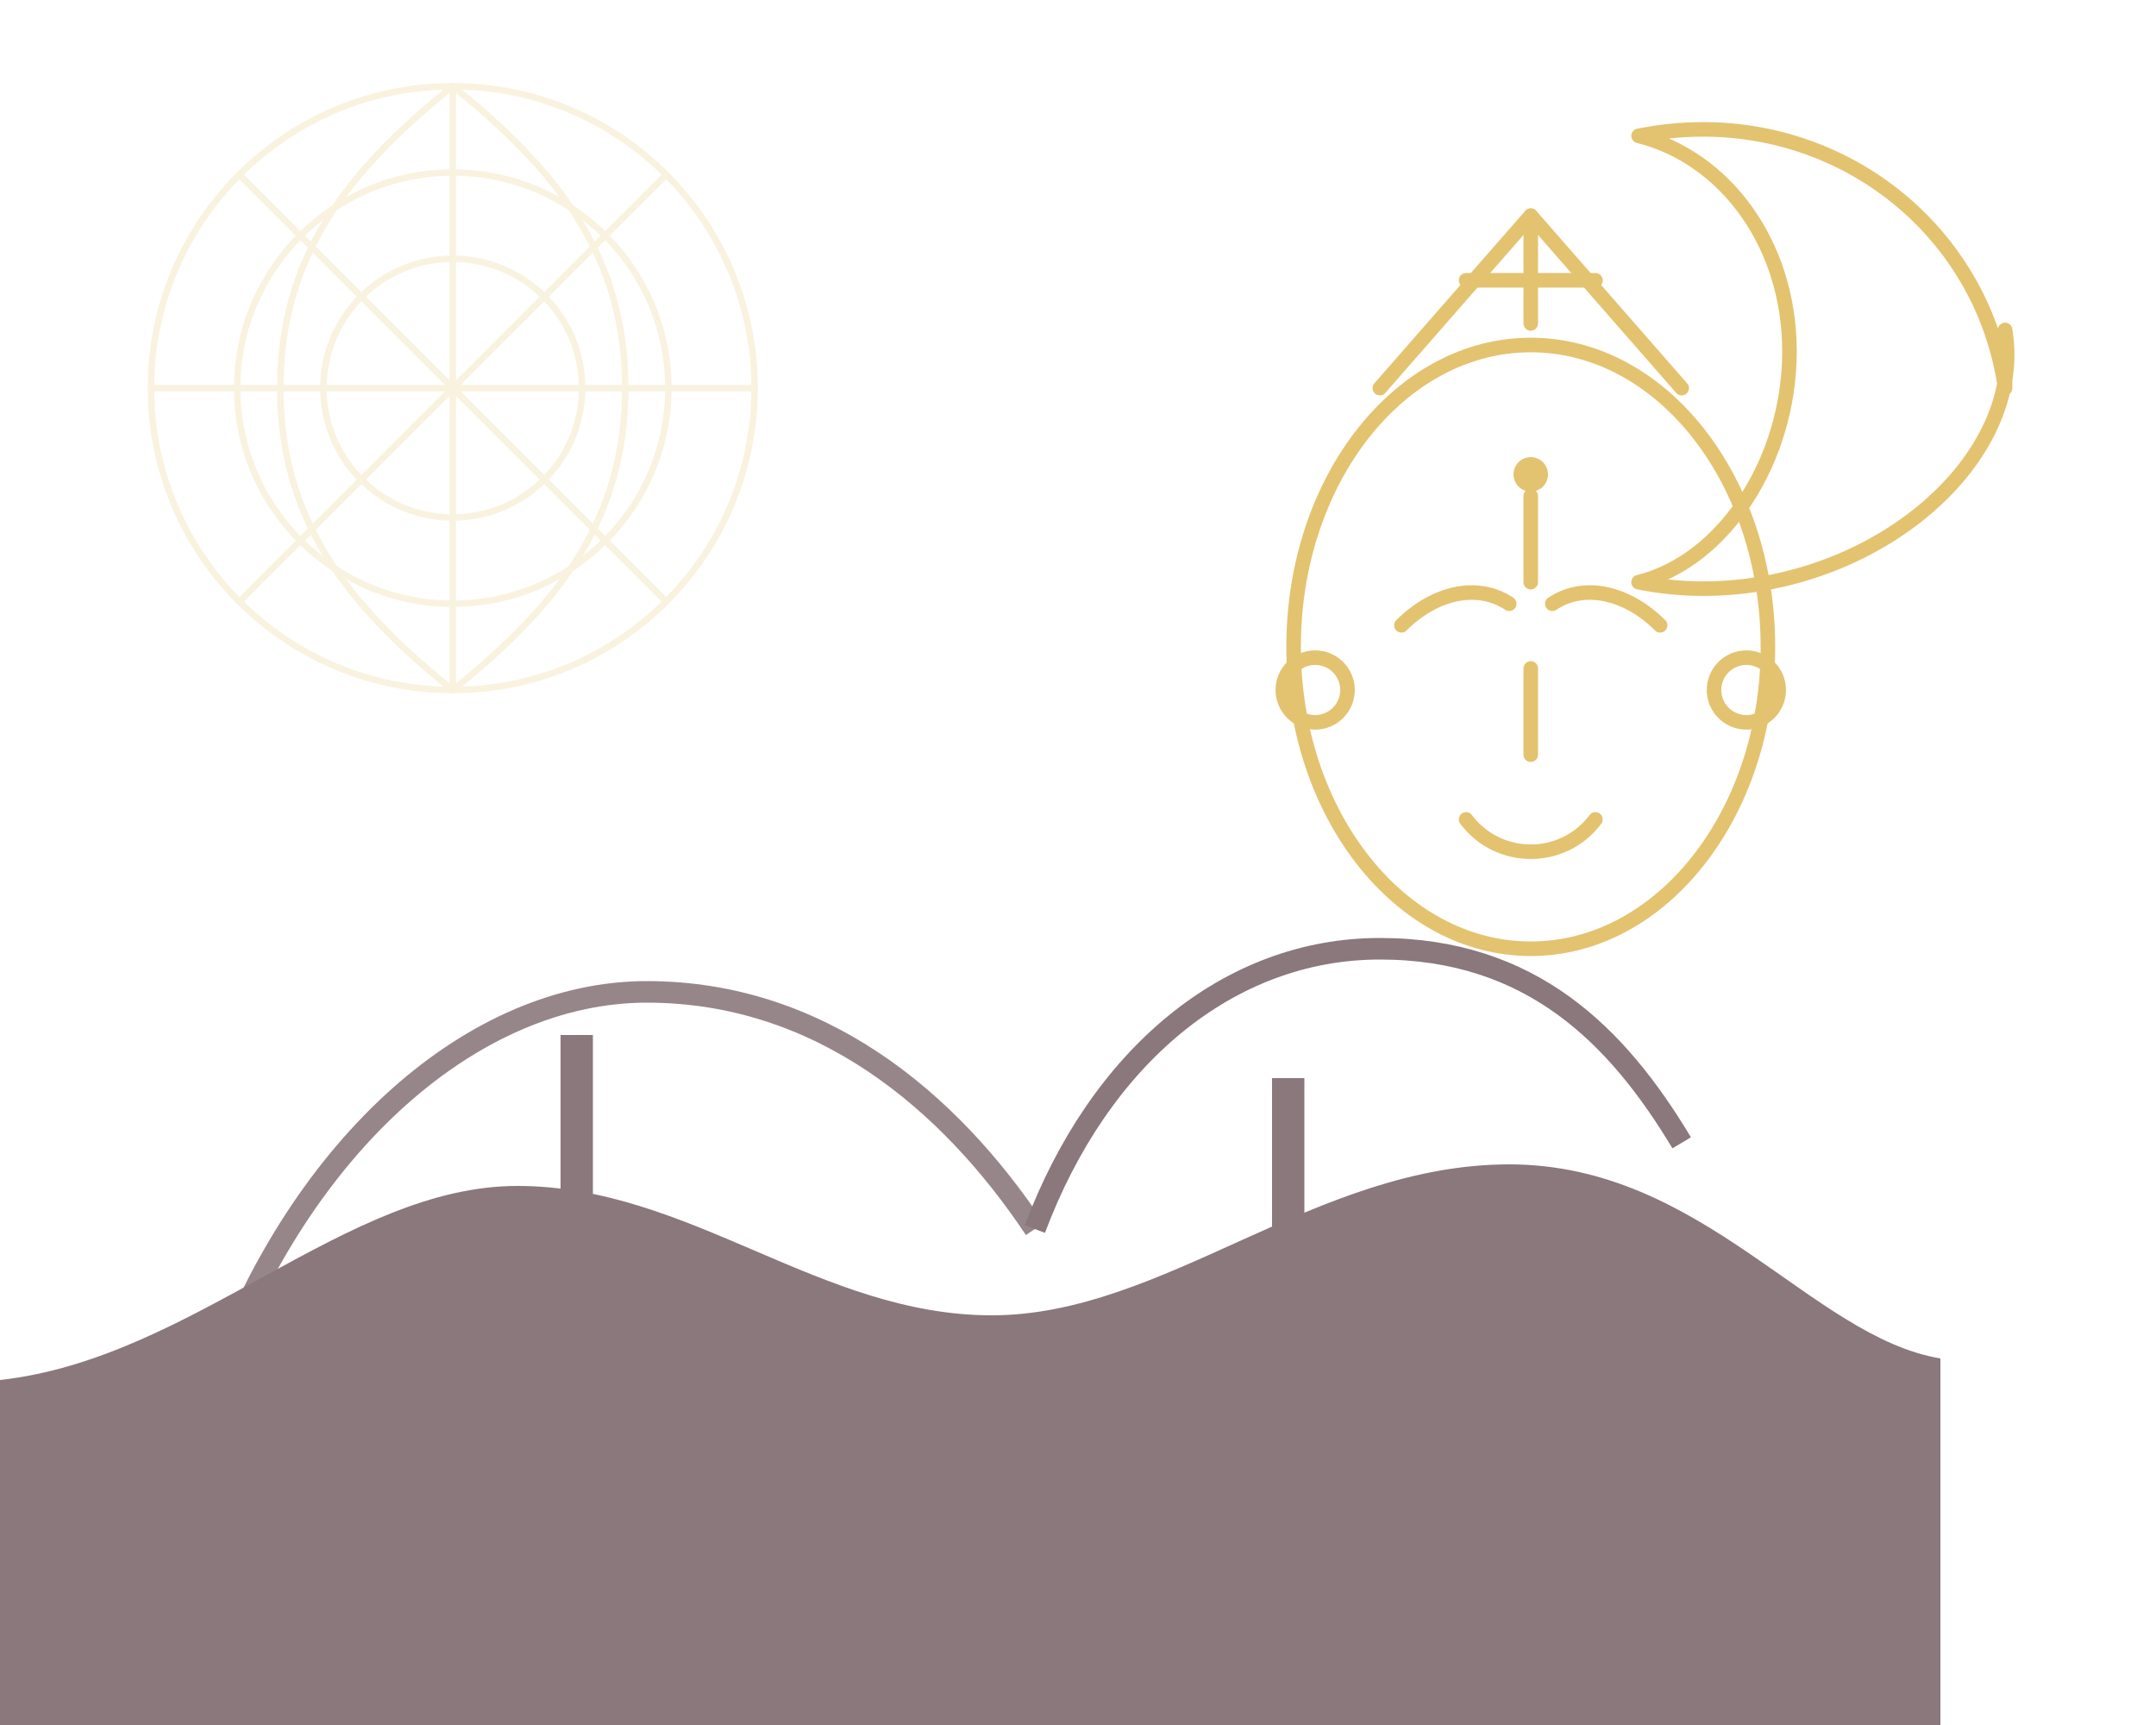
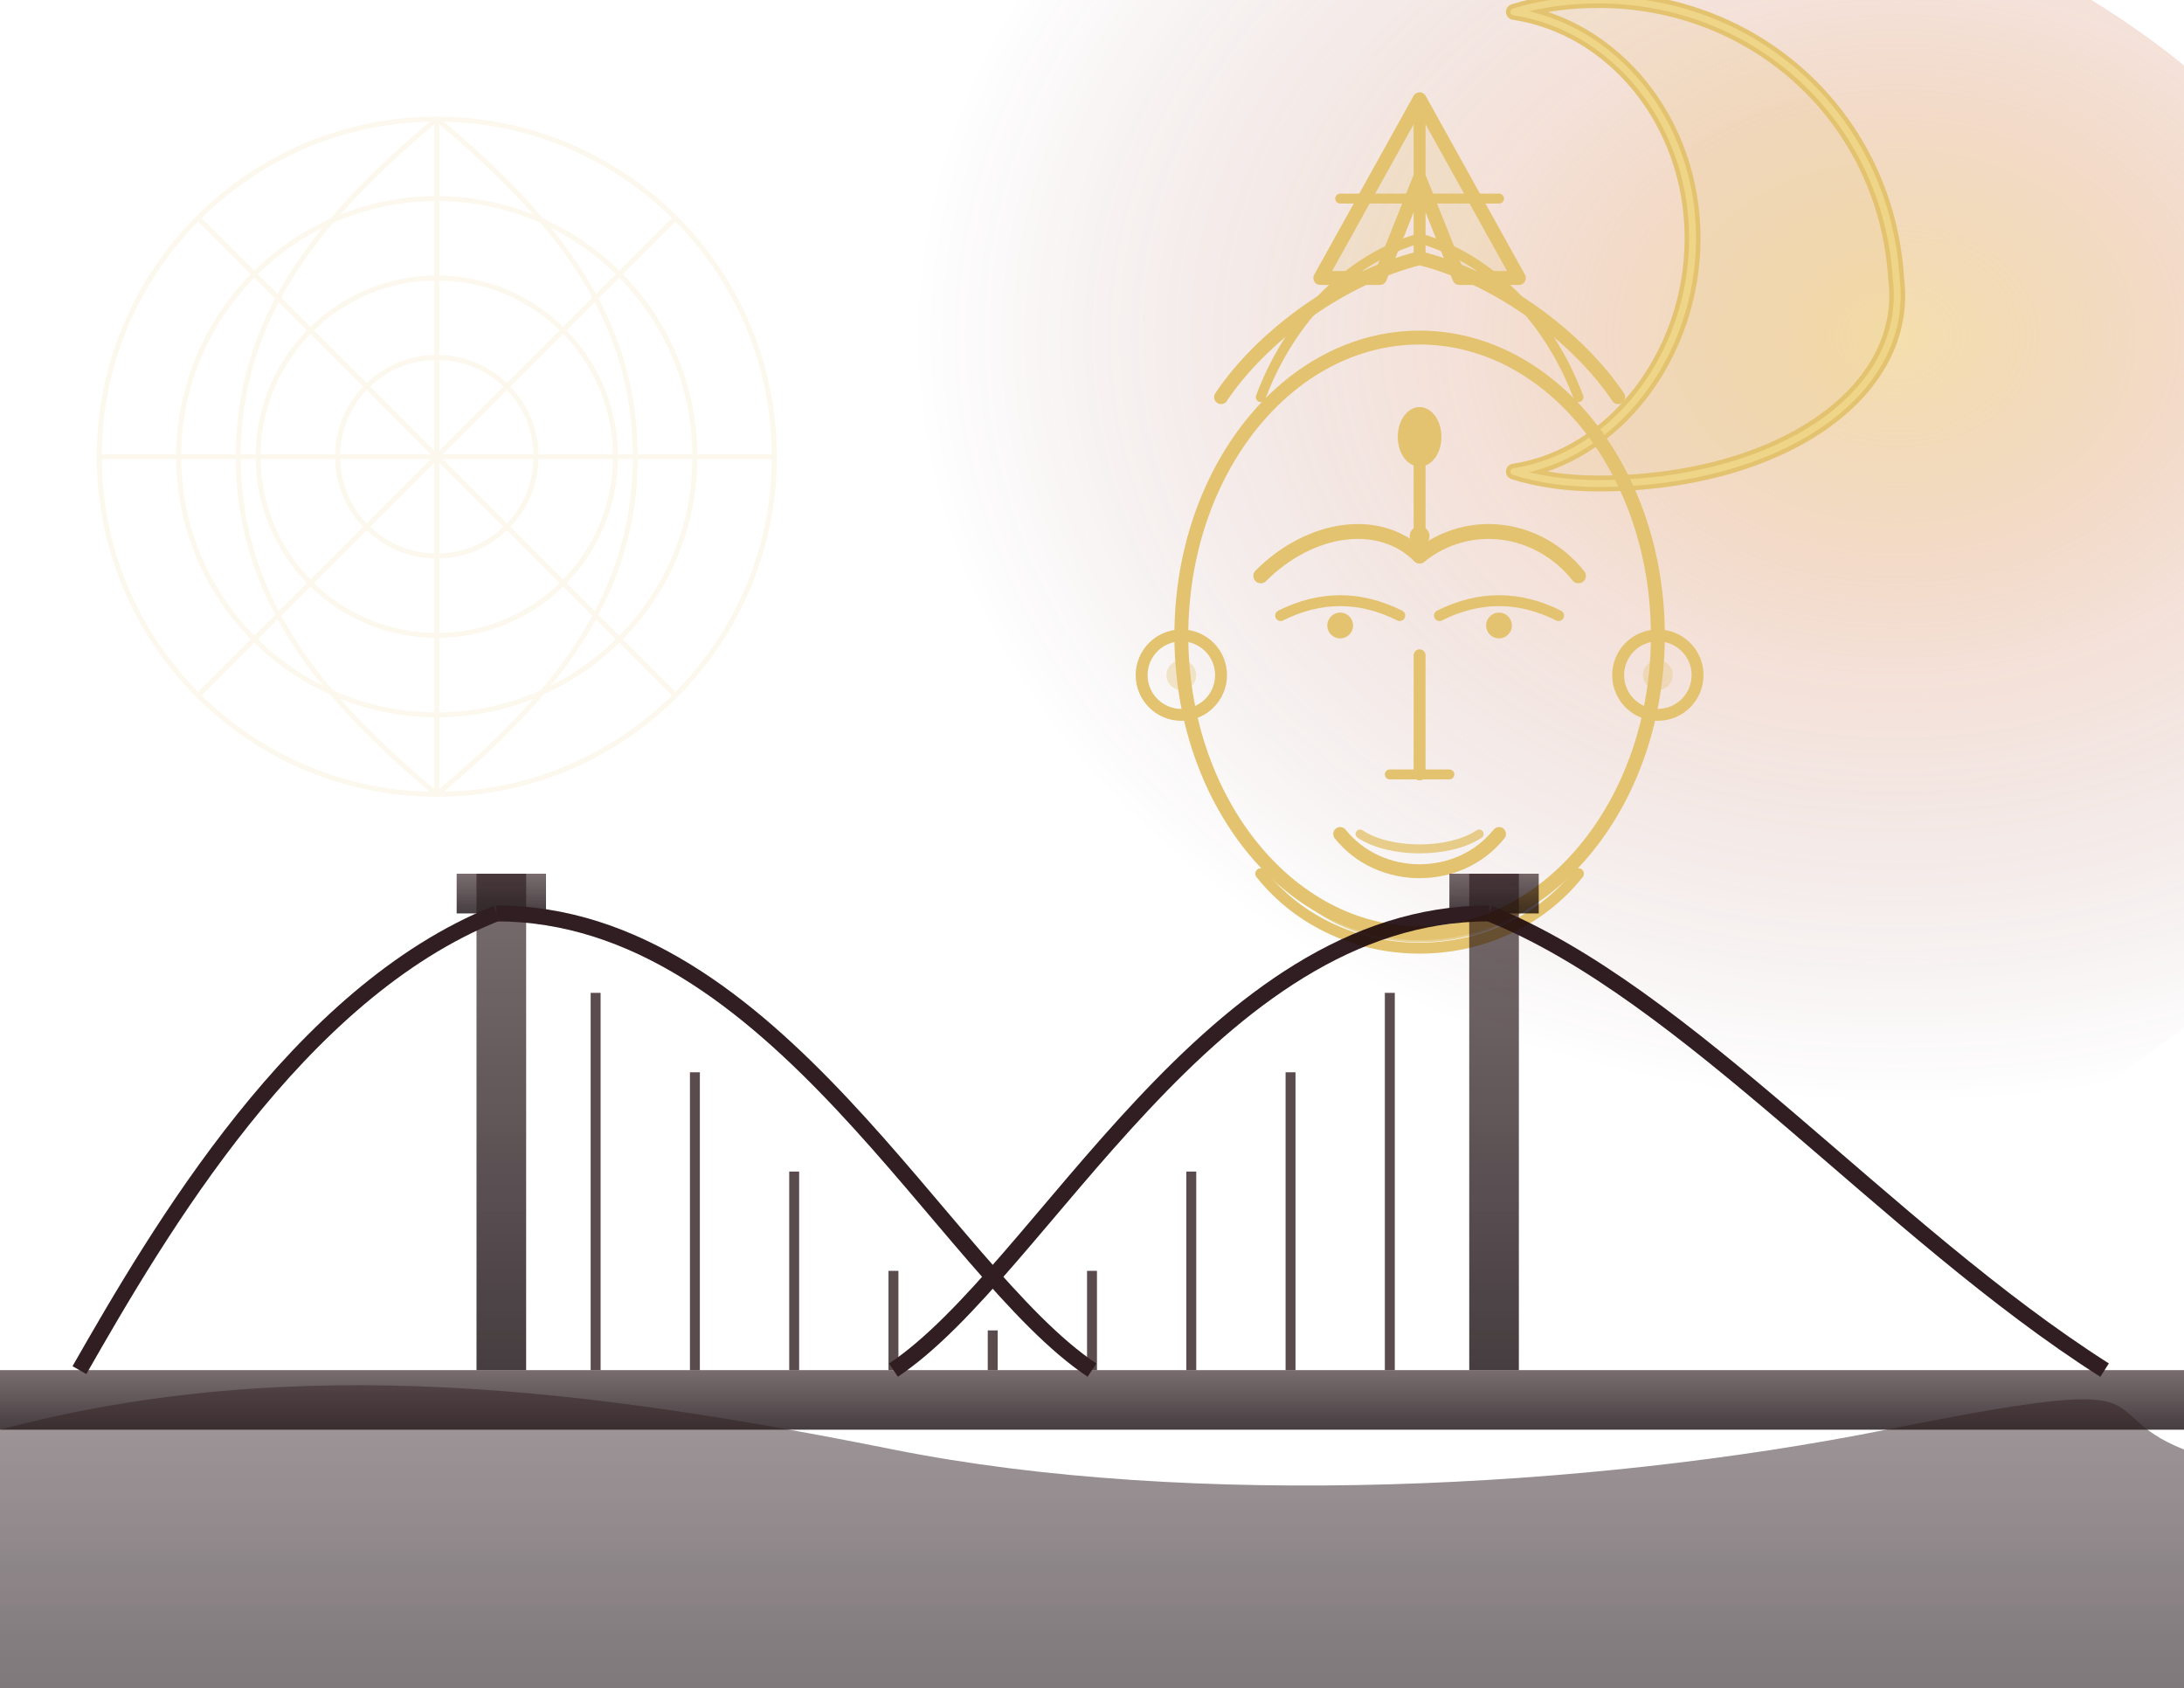
- <svg xmlns="http://www.w3.org/2000/svg" viewBox="0 0 200 160" fill="none" aria-hidden="true">
-   <g opacity=".22" stroke="#e3c36f" stroke-width="0.6">
-     <circle cx="42" cy="36" r="28" />
-     <circle cx="42" cy="36" r="20" />
-     <circle cx="42" cy="36" r="12" />
-     <path d="M42 8v56M14 36h56M22 16l40 40M22 56l40-40" />
-     <path d="M42 8c10 8 16 16 16 28s-6 20-16 28c-10-8-16-16-16-28s6-20 16-28z" />
+ <svg xmlns="http://www.w3.org/2000/svg" viewBox="0 0 220 170" fill="none" aria-hidden="true">
+   <defs>
+     <radialGradient id="warmGlow" cx="70%" cy="35%" r="55%">
+       <stop offset="0%" stop-color="#e8b84a" stop-opacity=".45" />
+       <stop offset="45%" stop-color="#c45a2a" stop-opacity=".18" />
+       <stop offset="100%" stop-color="#5a0f1e" stop-opacity="0" />
+     </radialGradient>
+     <linearGradient id="bridgeFill" x1="0" y1="0" x2="0" y2="1">
+       <stop offset="0%" stop-color="#1a050a" stop-opacity=".65" />
+       <stop offset="100%" stop-color="#0d0205" stop-opacity=".85" />
+     </linearGradient>
+   </defs>
+   <ellipse cx="155" cy="55" rx="90" ry="70" fill="url(#warmGlow)" />
+   <g opacity=".12" stroke="#e3c36f" stroke-width="0.5" transform="translate(8,10)">
+     <circle cx="36" cy="36" r="34" />
+     <circle cx="36" cy="36" r="26" />
+     <circle cx="36" cy="36" r="18" />
+     <circle cx="36" cy="36" r="10" />
+     <path d="M36 2v68M2 36h68" />
+     <path d="M12 12l48 48M12 60l48-48" />
+     <path d="M36 2c12 10 20 20 20 34S48 60 36 70C24 60 16 50 16 36S24 12 36 2z" />
  </g>
-   <g transform="translate(108,8)" stroke="#e3c36f" stroke-width="1.35" stroke-linecap="round" stroke-linejoin="round">
-     <path d="M78 28c-2-14-14-24-28-24-2 0-4 .2-6 .6 8 2 14 10 14 20S52 44 44 46c2 .4 4 .6 6 .6 16 0 30-12 28-24z" fill="none" />
-     <ellipse cx="34" cy="52" rx="22" ry="28" />
-     <path d="M34 38v8" />
-     <circle cx="34" cy="36" r="1.6" fill="#e3c36f" stroke="none" />
-     <path d="M22 50c3-3 7-4 10-2" />
-     <path d="M36 48c3-2 7-1 10 2" />
-     <path d="M34 54v8" />
-     <path d="M28 68c3 4 9 4 12 0" />
-     <path d="M20 28l14-16 14 16" />
-     <path d="M34 12v10" />
-     <path d="M28 18h12" />
-     <circle cx="14" cy="56" r="3" />
-     <circle cx="54" cy="56" r="3" />
+   <g transform="translate(105,6)" stroke-linecap="round" stroke-linejoin="round">
+     <path d="M86 22c-1-16-14-28-30-28-3 0-6 .4-8.5 1.2 10 1.5 18 11 18 22.8S57.5 40 47.5 41.5c2.5.8 5.5 1.2 8.5 1.2 18 0 31.5-9 30-20.7z" fill="#e3c36f" fill-opacity=".15" stroke="#e3c36f" stroke-width="1.6" />
+     <path d="M86 22c-1-16-14-28-30-28-3 0-6 .4-8.5 1.2 10 1.5 18 11 18 22.8S57.5 40 47.5 41.5c2.5.8 5.5 1.2 8.5 1.2 18 0 31.5-9 30-20.7z" fill="none" stroke="#f0d78a" stroke-width=".7" opacity=".9" />
+     <g stroke="#e3c36f" stroke-width="1.4">
+       <ellipse cx="38" cy="58" rx="24" ry="30" />
+       <path d="M18 34c4-6 12-12 20-14 8 2 16 8 20 14" />
+       <path d="M22 34c3-8 9-14 16-16 7 2 13 8 16 16" stroke-width="1" />
+       <path d="M38 4l-10 18h6l4-10 4 10h6z" fill="#e3c36f" fill-opacity=".2" />
+       <path d="M38 4v16" stroke-width="1.2" />
+       <path d="M30 14h16" stroke-width="1" />
+       <path d="M38 40v10" stroke-width="1.2" />
+       <ellipse cx="38" cy="38" rx="2.2" ry="3" fill="#e3c36f" stroke="none" />
+       <path d="M22 52c5-5 12-6 16-2" stroke-width="1.5" />
+       <path d="M38 50c5-4 12-3 16 2" stroke-width="1.5" />
+       <path d="M24 56c4-2 8-2 12 0" stroke-width="1.1" />
+       <path d="M40 56c4-2 8-2 12 0" stroke-width="1.1" />
+       <circle cx="30" cy="57" r="1.3" fill="#e3c36f" stroke="none" />
+       <circle cx="46" cy="57" r="1.3" fill="#e3c36f" stroke="none" />
+       <path d="M38 60v12" stroke-width="1.2" />
+       <path d="M35 72h6" stroke-width="1" />
+       <path d="M30 78c4 5 12 5 16 0" stroke-width="1.4" />
+       <path d="M32 78c3 2 9 2 12 0" stroke-width=".9" opacity=".8" />
+       <circle cx="38" cy="48" r="1" fill="#e3c36f" stroke="none" />
+       <circle cx="14" cy="62" r="4" stroke-width="1.2" />
+       <circle cx="14" cy="62" r="1.5" fill="#e3c36f" fill-opacity=".35" stroke="none" />
+       <circle cx="62" cy="62" r="4" stroke-width="1.2" />
+       <circle cx="62" cy="62" r="1.5" fill="#e3c36f" fill-opacity=".35" stroke="none" />
+       <path d="M22 82c8 10 24 10 32 0" stroke-width="1.1" />
+       <path d="M26 84c6 6 18 6 24 0" stroke-width=".8" opacity=".75" />
+     </g>
  </g>
-   <g fill="#2a0a12" opacity=".55">
-     <path d="M0 128c18-2 32-18 48-18s28 12 44 12 30-14 48-14 28 16 40 18v34H0z" />
-     <path d="M20 128c8-22 24-36 40-36s28 10 36 22" stroke="#2a0a12" stroke-width="2" fill="none" opacity=".9" />
-     <path d="M96 114c6-16 18-26 32-26s22 8 28 18" stroke="#2a0a12" stroke-width="2" fill="none" />
-     <rect x="52" y="96" width="3" height="32" />
-     <rect x="118" y="100" width="3" height="28" />
-     <path d="M40 128h120" stroke="#2a0a12" stroke-width="1.5" />
+   <g fill="url(#bridgeFill)" opacity=".9">
+     <path d="M0 138h220v6H0z" />
+     <rect x="48" y="88" width="5" height="50" />
+     <rect x="148" y="88" width="5" height="50" />
+     <path d="M46 88h9v4h-9z" />
+     <path d="M146 88h9v4h-9z" />
+     <path d="M50 92C78 92 95 128 110 138" stroke="#1a050a" stroke-width="1.6" fill="none" />
+     <path d="M50 92C30 100 16 124 8 138" stroke="#1a050a" stroke-width="1.6" fill="none" />
+     <path d="M150 92C122 92 105 128 90 138" stroke="#1a050a" stroke-width="1.6" fill="none" />
+     <path d="M150 92C170 100 190 124 212 138" stroke="#1a050a" stroke-width="1.6" fill="none" />
+     <path d="M60 100v38M70 108v30M80 118v20M90 128v10M100 134v4" stroke="#1a050a" stroke-width="1" opacity=".8" />
+     <path d="M140 100v38M130 108v30M120 118v20M110 128v10" stroke="#1a050a" stroke-width="1" opacity=".8" />
+     <path d="M0 144c30-8 60-4 90 2s70 4 100-2 20-2 30 2v26H0z" opacity=".7" />
  </g>
</svg>
